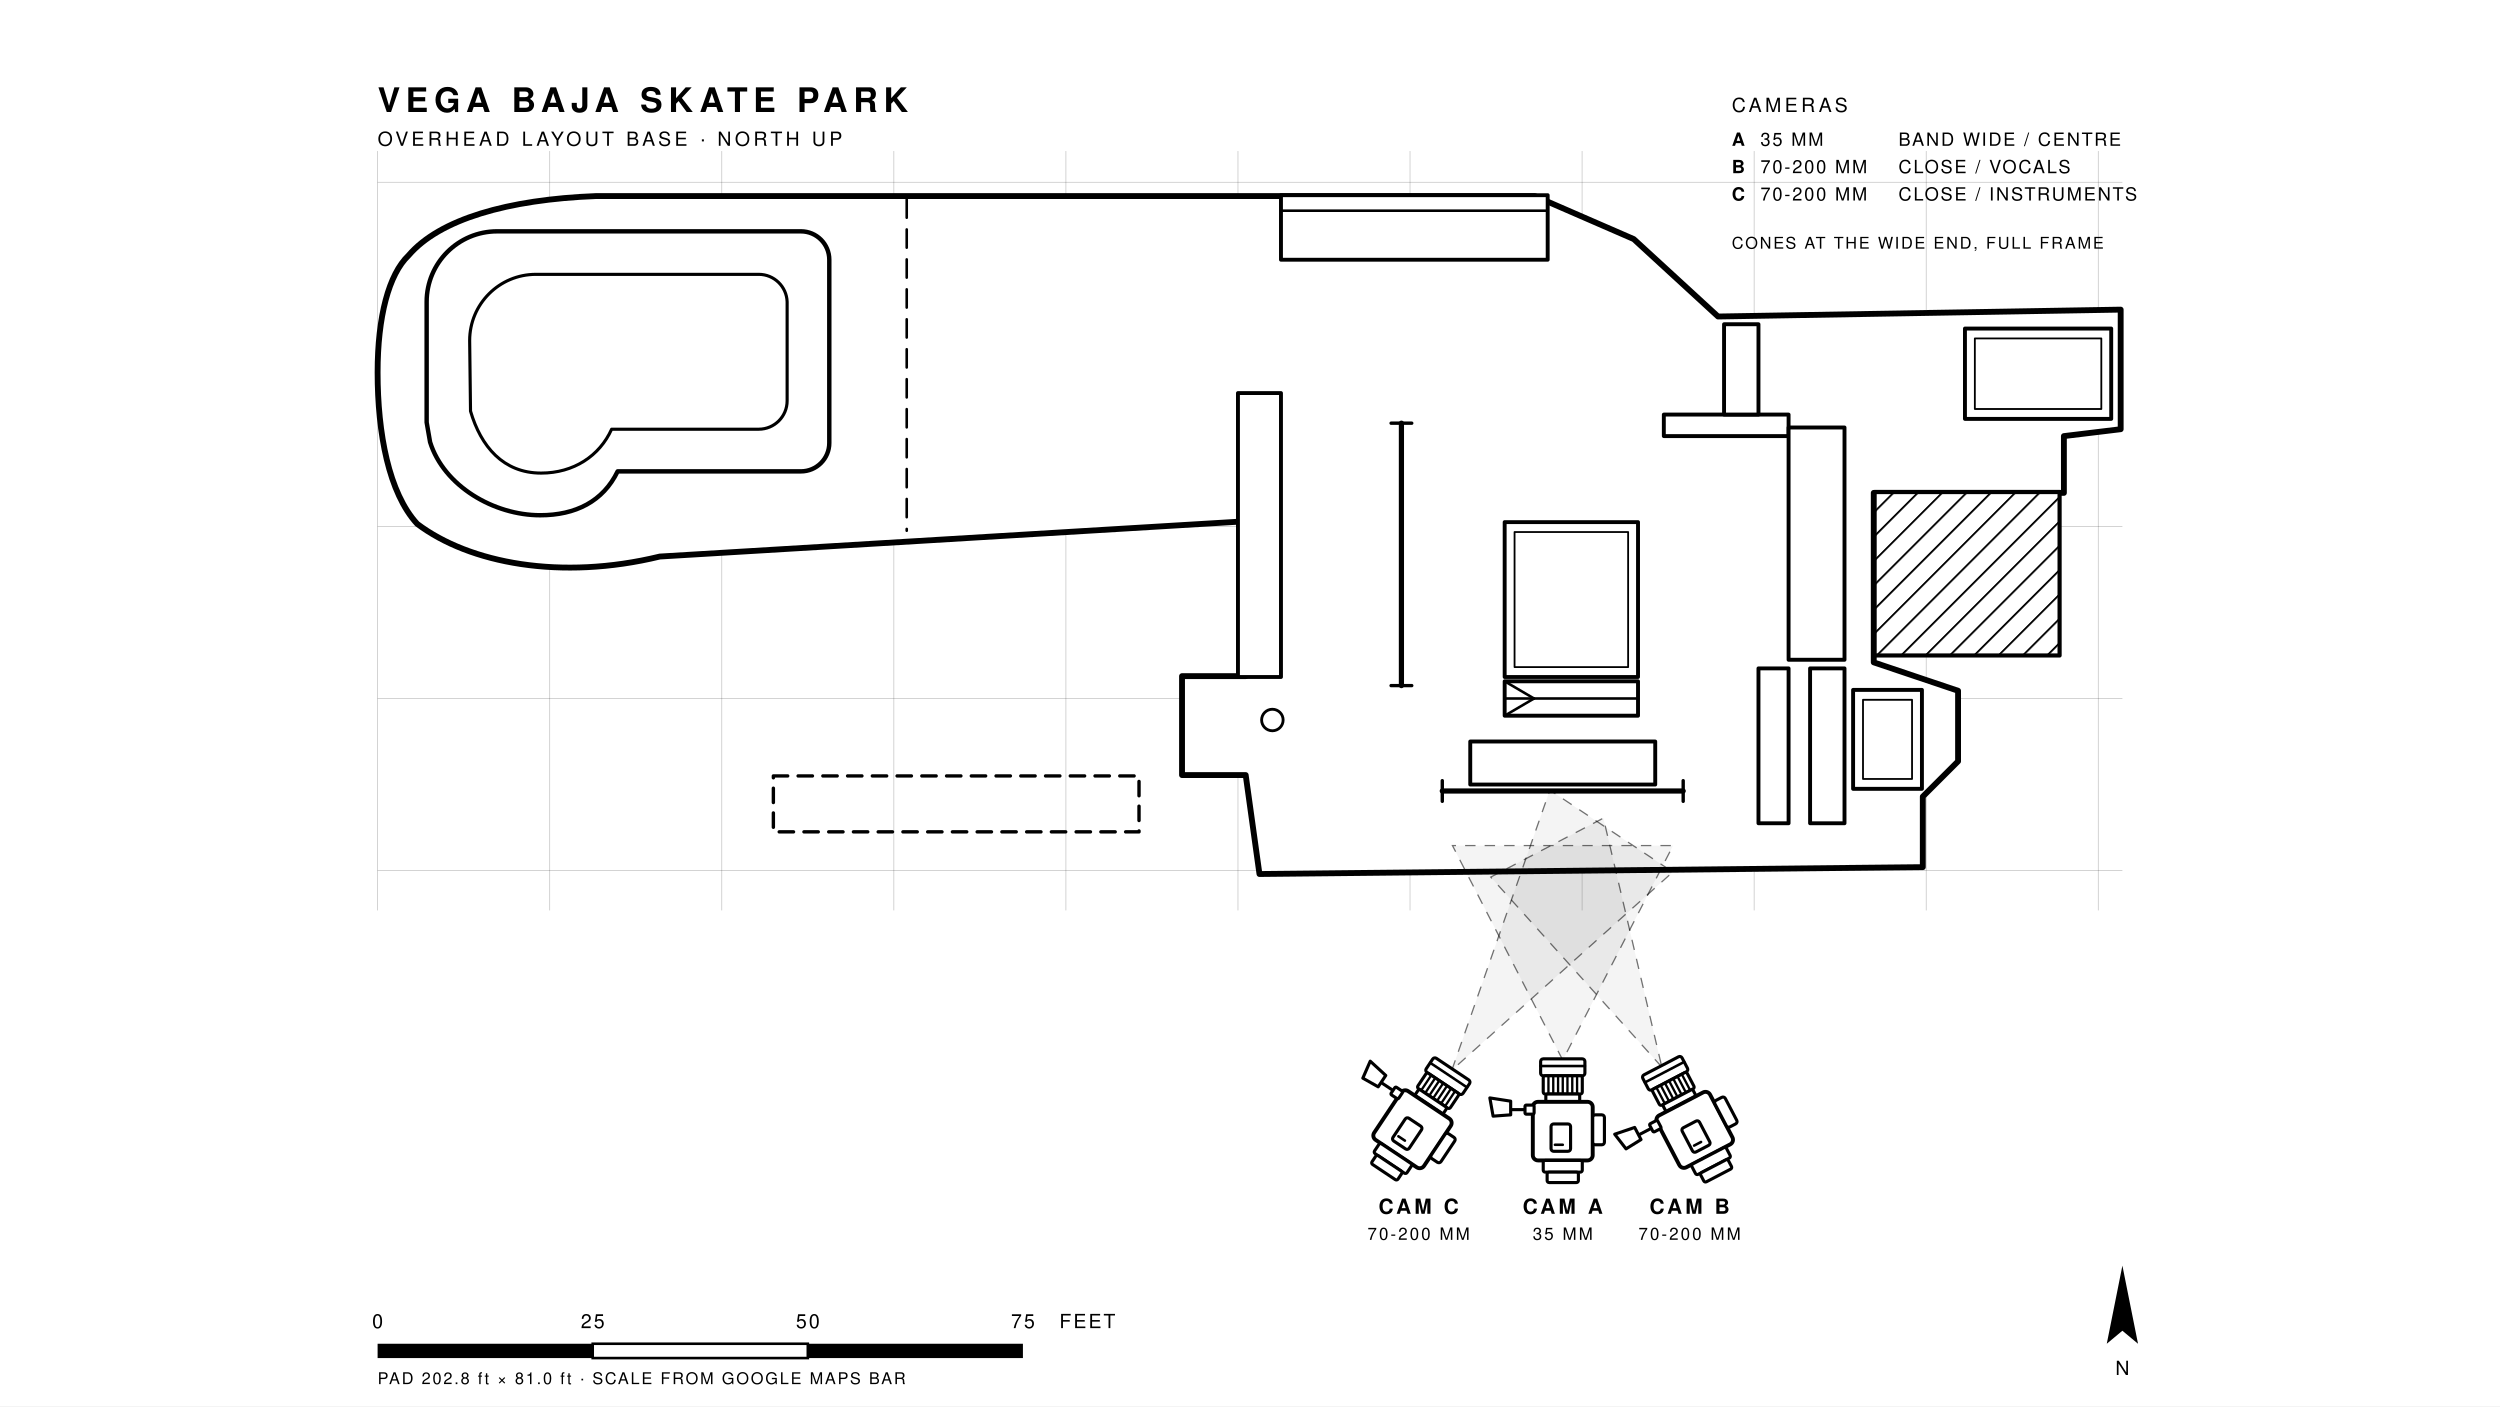
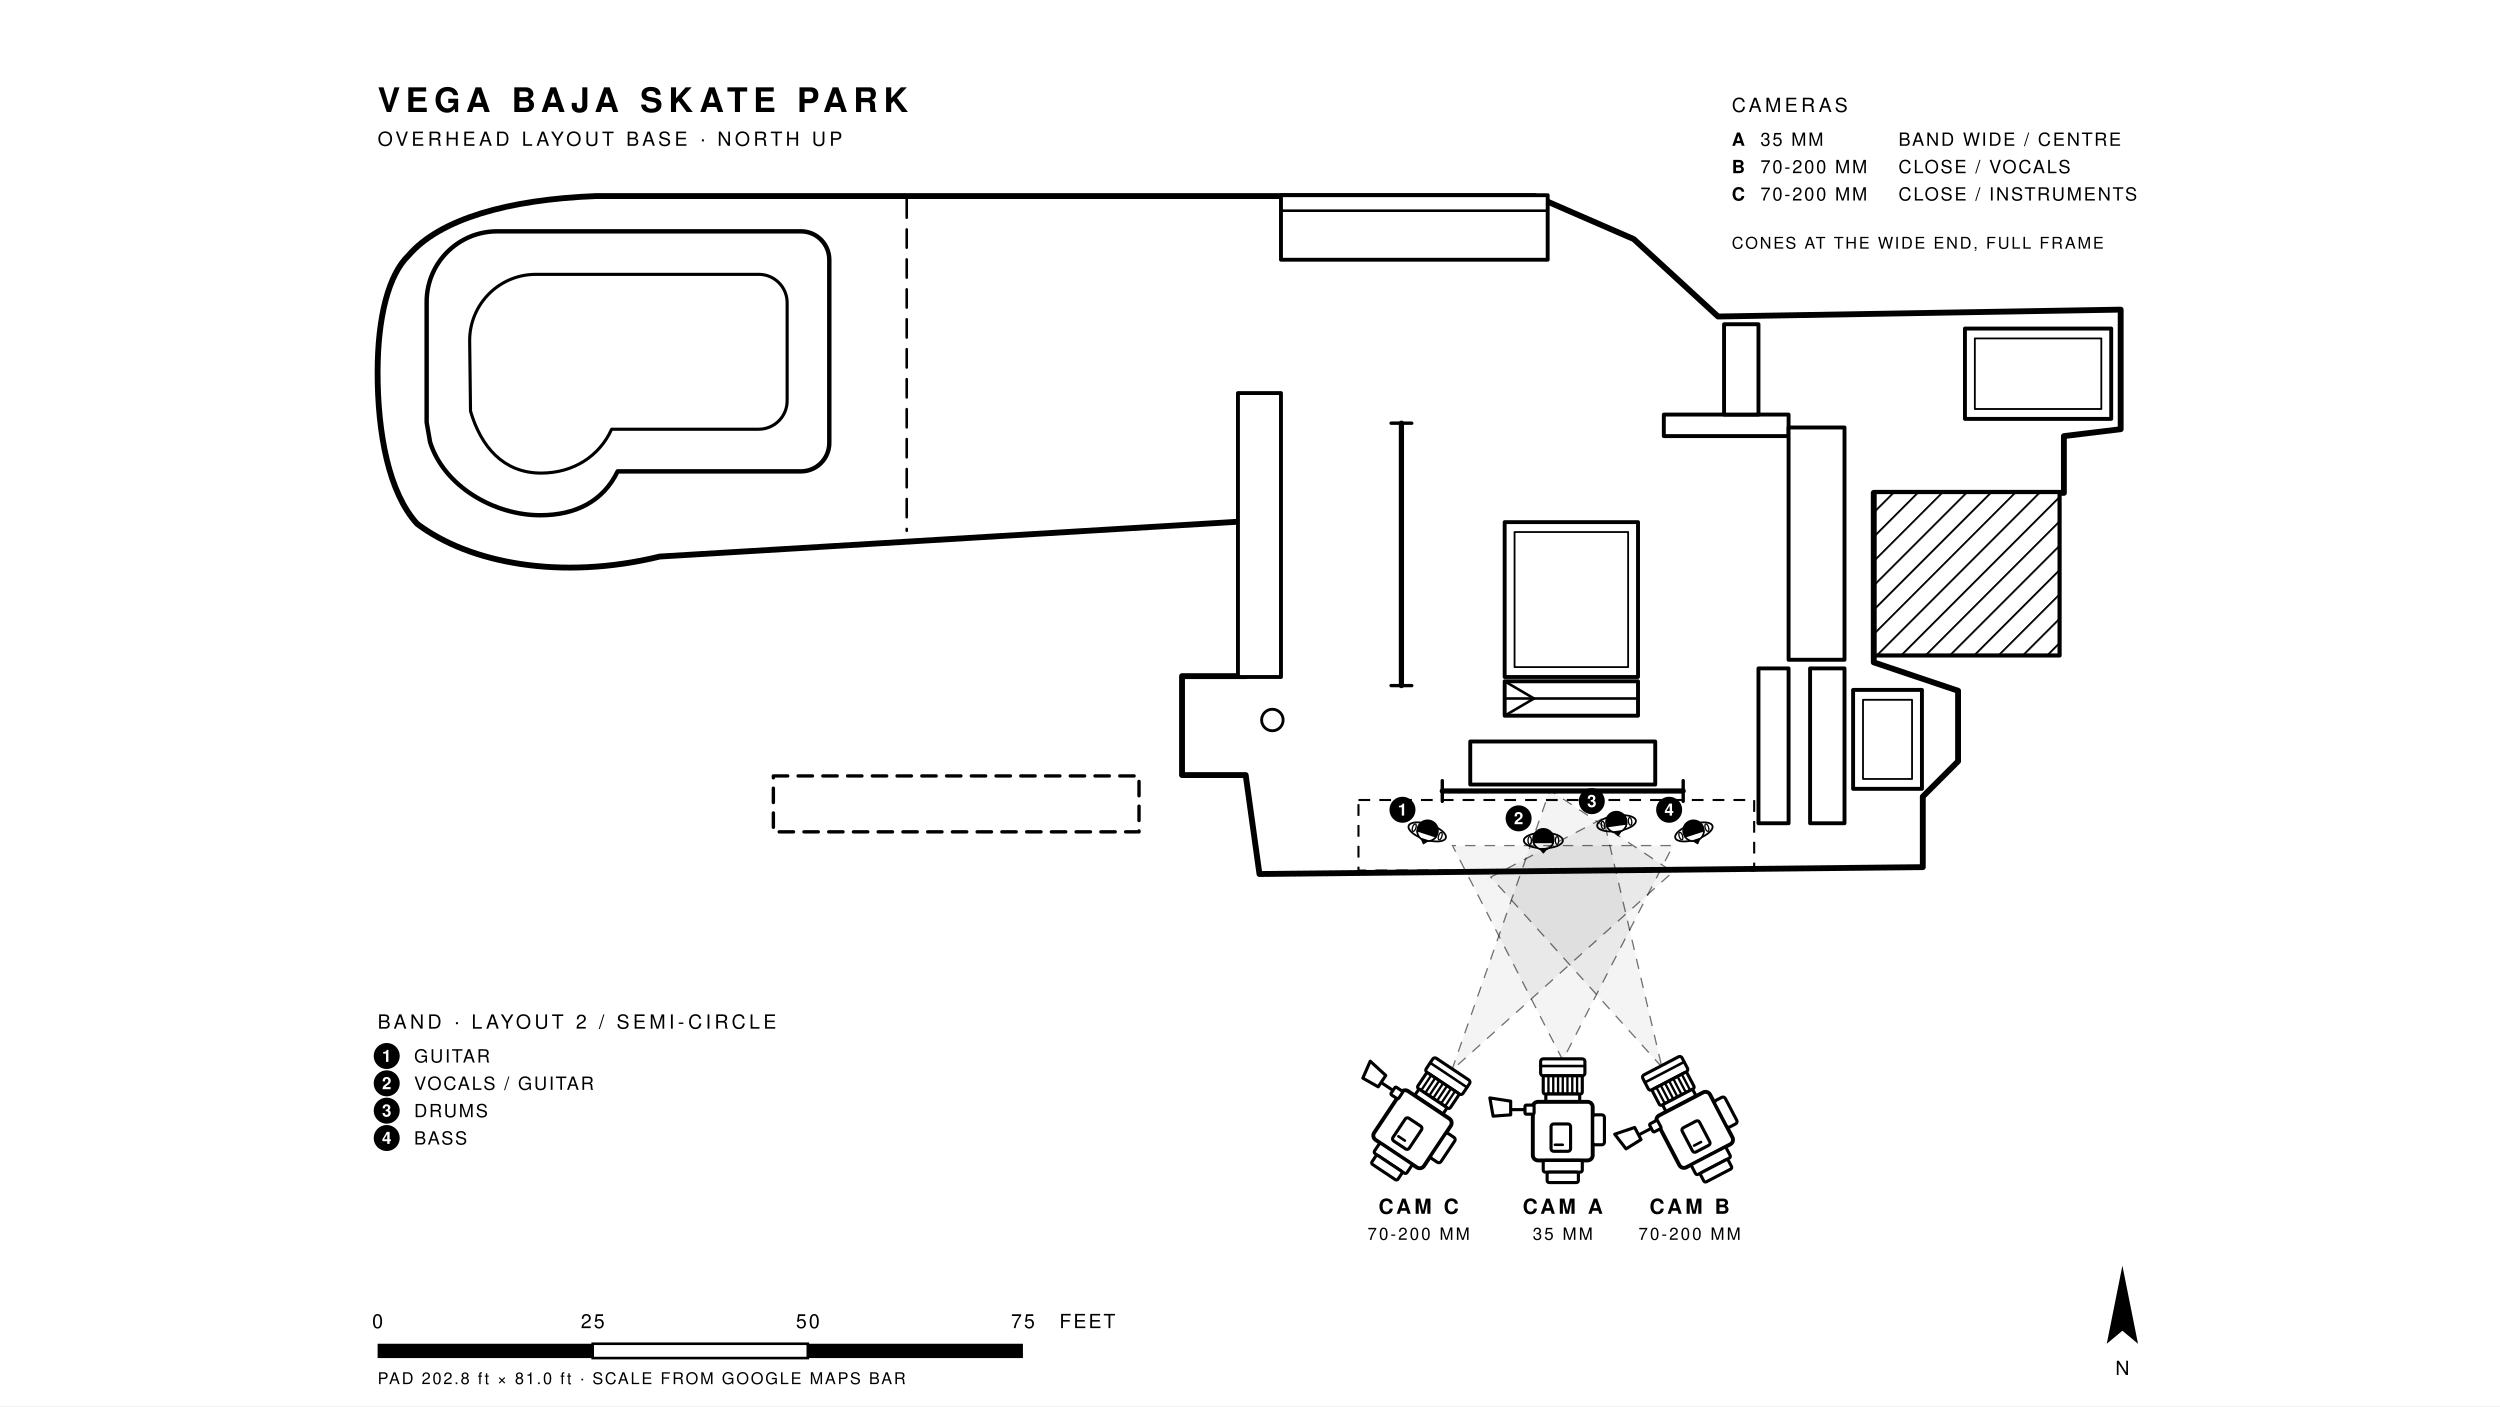
<svg xmlns="http://www.w3.org/2000/svg" width="1920" height="1080" viewBox="0 0 1920 1080">
  <style>
    text { font-family:'Helvetica Neue',Helvetica,Arial,'Liberation Sans',sans-serif; fill:#000 }
    .pad,.coping,.floor,.thin,.joint,.obj,.rail,.shelter,.offpad {
      fill:#fff; stroke:#000; stroke-linejoin:round; stroke-linecap:round }
    .thin,.joint,.floor,.coping,.rail { fill:none }
    .joint   { stroke-dasharray:2.119 1.362 }
    .shelter { fill:url(#hatch) }
    .offpad  { fill:none; stroke-dasharray:1.665 1.211 }
    .icon    { fill:#fff; stroke:#000; stroke-width:2.4; stroke-linejoin:round; stroke-linecap:round }
    .cone    { fill:#000; fill-opacity:0.045; stroke:#000; stroke-width:1.0; stroke-opacity:0.55; stroke-dasharray:8 7 }
    .perf    { fill:none; stroke:#000; stroke-width:1.6; stroke-dasharray:9 7 }
    .title   { font-size:26px; letter-spacing:4.5px; font-weight:700 }
    .sub     { font-size:15px; letter-spacing:2.6px }
    .tick    { font-size:15px; letter-spacing:1.6px }
    .note    { font-size:12.5px; letter-spacing:1.4px }
    .legend  { font-size:14px; letter-spacing:1.4px }
    .camtag  { font-size:16px; letter-spacing:2.4px; font-weight:700 }
    .camlens { font-size:13px; letter-spacing:1.6px }
    .key     { fill:#000; stroke:none }
    .keynum  { font-size:13px; font-weight:700; fill:#fff; letter-spacing:0 }
    .grid line { stroke:#000; stroke-width:0.6; opacity:0.22 }
</style>
  <defs>
    <pattern id="hatch" patternUnits="userSpaceOnUse" width="2.0" height="2.0" patternTransform="rotate(45)">
      <rect width="2.0" height="2.0" fill="#fff" />
      <line x1="0" y1="0" x2="0" y2="2.0" stroke="#000" stroke-width="0.42" />
    </pattern>
    <g id="cam">
      <rect x="-17" y="-47" width="34" height="13" rx="2" />
      <line x1="-17" y1="-41.5" x2="17" y2="-41.5" stroke-width="2" />
      <rect x="-15" y="-34" width="30" height="14" rx="1.5" />
      <g stroke-width="1.8">
        <line x1="-11" y1="-33" x2="-11" y2="-21" />
        <line x1="-7.3" y1="-33" x2="-7.3" y2="-21" />
        <line x1="-3.6" y1="-33" x2="-3.6" y2="-21" />
        <line x1="0" y1="-33" x2="0" y2="-21" />
        <line x1="3.6" y1="-33" x2="3.6" y2="-21" />
        <line x1="7.3" y1="-33" x2="7.3" y2="-21" />
        <line x1="11" y1="-33" x2="11" y2="-21" />
      </g>
      <rect x="-13" y="-20" width="26" height="6" rx="1.5" />
      <rect x="-23" y="-14" width="46" height="45" rx="4" stroke-width="3" />
      <rect x="23" y="-4" width="9" height="23" rx="2" />
      <path d="M -23,-8 L -40,-8" stroke-width="2.4" />
      <rect x="-29" y="-11.5" width="7" height="7" rx="1" />
      <path d="M -40,-14.5 L -56,-17 L -53.5,-3 L -40,-4 Z" />
      <rect x="-9" y="3" width="15" height="21" rx="2" />
      <line x1="-6" y1="19" x2="0" y2="19" stroke-width="2" />
      <rect x="-15" y="31" width="30" height="9" rx="1.5" />
      <rect x="-12" y="40" width="24" height="8" rx="1.5" />
    </g>
    <g id="person">
      <ellipse cx="0" cy="0" rx="30" ry="12" stroke-width="2.8" />
      <ellipse cx="-21" cy="0" rx="2.6" ry="6" stroke-width="2" />
      <ellipse cx="21" cy="0" rx="2.6" ry="6" stroke-width="2" />
      <circle cx="0" cy="-2" r="16" fill="#000" stroke-width="2.4" />
      <path d="M -15.2,3 A 16,16 0 0 0 15.2,3 Z" fill="#fff" stroke-width="2.4" />
      <path d="M -5.5,12.5 L 0,19 L 5.5,12.5 Z" fill="#000" stroke-width="2" />
    </g>
  </defs>
  <rect width="1920" height="1080" fill="#fff" />
-   <g class="grid">
-     <line x1="290.00" y1="116.0" x2="290.00" y2="699.2" />
-     <line x1="422.15" y1="116.0" x2="422.15" y2="699.2" />
-     <line x1="554.30" y1="116.0" x2="554.30" y2="699.2" />
-     <line x1="686.45" y1="116.0" x2="686.45" y2="699.2" />
-     <line x1="818.60" y1="116.0" x2="818.60" y2="699.2" />
-     <line x1="950.75" y1="116.0" x2="950.75" y2="699.2" />
-     <line x1="1082.90" y1="116.0" x2="1082.90" y2="699.2" />
-     <line x1="1215.05" y1="116.0" x2="1215.05" y2="699.2" />
-     <line x1="1347.20" y1="116.0" x2="1347.20" y2="699.2" />
-     <line x1="1479.35" y1="116.0" x2="1479.35" y2="699.2" />
-     <line x1="1611.50" y1="116.0" x2="1611.50" y2="699.2" />
-     <line x1="290" y1="140.00" x2="1630" y2="140.00" />
-     <line x1="290" y1="272.15" x2="1630" y2="272.15" />
-     <line x1="290" y1="404.30" x2="1630" y2="404.30" />
-     <line x1="290" y1="536.45" x2="1630" y2="536.45" />
-     <line x1="290" y1="668.60" x2="1630" y2="668.60" />
-   </g>
  <g id="park" transform="translate(290,140) scale(6.6075)">
    <path class="pad" d="M 0.0,22.1  C 0.0,15.6 1.3,10.7 3.6,8.5  C 7.2,4.3 15.1,2.0 25.4,1.6  L 134.5,1.6  L 146.0,6.6 L 155.8,15.6  L 202.6,14.8 L 202.6,28.7 L 196.0,29.5 L 196.0,36.1  L 173.9,36.1 L 173.9,55.8  L 183.7,59.1 L 183.7,67.3 L 179.6,71.4 L 179.6,79.6  L 102.5,80.4 L 100.9,68.9  L 93.5,68.9 L 93.5,57.4 L 100.9,57.4  L 100.9,39.4  L 32.8,43.5  C 21.3,46.3 10.7,44.3 4.6,39.7  C 1.3,36.1 0.0,29.2 0.0,22.1 Z" stroke-width="0.681" />
    <path class="coping" d="M 13.9,5.7  L 49.2,5.7 A 3.3,3.3 0 0 1 52.5,9.0  L 52.5,30.3 A 3.3,3.3 0 0 1 49.2,33.6  L 27.9,33.6  C 26.2,37.1 23.0,38.7 18.9,38.7  C 13.5,38.7 7.7,35.3 6.1,30.2  L 5.7,27.9 L 5.7,13.9  A 8.2,8.2 0 0 1 13.9,5.7 Z" stroke-width="0.515" />
    <path class="floor" d="M 18.4,10.7  L 44.3,10.7 A 3.3,3.3 0 0 1 47.6,13.9  L 47.6,25.4 A 3.3,3.3 0 0 1 44.3,28.7  L 27.2,28.7  C 25.8,31.8 22.8,33.8 19.0,33.8  C 14.6,33.8 12.0,30.7 10.8,26.6  L 10.7,18.4  A 7.7,7.7 0 0 1 18.4,10.7 Z" stroke-width="0.363" />
    <line class="joint" x1="61.5" y1="2.0" x2="61.5" y2="40.5" stroke-width="0.303" />
    <rect class="obj" x="105.0" y="1.5" width="31.0" height="7.5" stroke-width="0.454" />
    <line class="thin" x1="105.0" y1="3.3" x2="136.0" y2="3.3" stroke-width="0.303" />
    <rect class="obj" x="100.0" y="24.5" width="5.0" height="33.0" stroke-width="0.454" />
    <line class="rail" x1="119.0" y1="28.0" x2="119.0" y2="58.5" stroke-width="0.605" />
    <line class="obj" x1="117.8" y1="28.0" x2="120.2" y2="28.0" stroke-width="0.394" />
    <line class="obj" x1="117.8" y1="58.5" x2="120.2" y2="58.5" stroke-width="0.394" />
    <rect class="obj" x="131.0" y="39.5" width="15.5" height="18.0" stroke-width="0.454" />
    <rect class="thin" x="132.15" y="40.65" width="13.2" height="15.7" stroke-width="0.212" />
    <rect class="obj" x="131.0" y="58.0" width="15.5" height="4.0" stroke-width="0.454" />
    <line class="thin" x1="131.0" y1="60.0" x2="146.5" y2="60.0" stroke-width="0.303" />
    <line class="thin" x1="131.0" y1="58.0" x2="134.41" y2="60.0" stroke-width="0.303" />
    <line class="thin" x1="131.0" y1="62.0" x2="134.41" y2="60.0" stroke-width="0.303" />
    <rect class="obj" x="127.0" y="65.0" width="21.5" height="5.0" stroke-width="0.454" />
    <line class="rail" x1="123.75" y1="70.75" x2="151.75" y2="70.75" stroke-width="0.605" />
    <line class="obj" x1="123.75" y1="69.55" x2="123.75" y2="71.95" stroke-width="0.394" />
    <line class="obj" x1="151.75" y1="69.55" x2="151.75" y2="71.95" stroke-width="0.394" />
    <rect class="obj" x="149.5" y="27.0" width="14.5" height="2.5" stroke-width="0.454" />
    <rect class="obj" x="156.5" y="16.5" width="4.0" height="10.5" stroke-width="0.454" />
    <rect class="obj" x="164.0" y="28.5" width="6.5" height="27.0" stroke-width="0.454" />
    <rect class="obj" x="160.5" y="56.5" width="3.5" height="18.0" stroke-width="0.454" />
    <rect class="obj" x="166.5" y="56.5" width="4.0" height="18.0" stroke-width="0.454" />
    <rect class="obj" x="171.5" y="59.0" width="8.0" height="11.5" stroke-width="0.454" />
    <rect class="thin" x="172.65" y="60.15" width="5.7" height="9.2" stroke-width="0.212" />
    <rect class="obj" x="184.5" y="17.0" width="17.0" height="10.5" stroke-width="0.454" />
    <rect class="thin" x="185.65" y="18.15" width="14.7" height="8.2" stroke-width="0.212" />
    <rect class="shelter" x="174.0" y="36.0" width="21.5" height="19.0" stroke-width="0.484" />
    <circle class="obj" cx="104.0" cy="62.5" r="1.25" stroke-width="0.333" />
    <rect class="offpad" x="46.0" y="69.0" width="42.5" height="6.5" stroke-width="0.394" />
  </g>
+   <rect class="perf" x="1043.3" y="614.4" width="303.9" height="54.2" />
+   <g class="icon" transform="translate(1096.1,638.9) rotate(18) scale(0.5)">
+     <use href="#person" />
+   </g>
+   <circle class="key" cx="1077.1" cy="621.9" r="10" />
+   <text x="1077.1" y="626.4" class="keynum" text-anchor="middle">1</text>
+   <g class="icon" transform="translate(1185.3,645.5) rotate(0) scale(0.5)">
+     <use href="#person" />
+   </g>
+   <circle class="key" cx="1166.3" cy="628.5" r="10" />
+   <text x="1166.3" y="633.0" class="keynum" text-anchor="middle">2</text>
+   <g class="icon" transform="translate(1241.5,632.3) rotate(-8) scale(0.5)">
+     <use href="#person" />
+   </g>
+   <circle class="key" cx="1222.5" cy="615.3" r="10" />
+   <text x="1222.5" y="619.8" class="keynum" text-anchor="middle">3</text>
+   <g class="icon" transform="translate(1300.9,638.9) rotate(-18) scale(0.5)">
+     <use href="#person" />
+   </g>
+   <circle class="key" cx="1281.9" cy="621.9" r="10" />
+   <text x="1281.9" y="626.4" class="keynum" text-anchor="middle">4</text>
  <path class="cone" d="M 1200.2,814.2 L 1115.5,649.4 L 1284.9,649.4 Z" />
  <g class="icon" transform="translate(1200.2,860.2) rotate(0.0)">
    <use href="#cam" />
  </g>
  <text x="1200.2" y="932.2" class="camtag" text-anchor="middle">CAM A</text>
  <text x="1200.2" y="952.2" class="camlens" text-anchor="middle">35 MM</text>
  <path class="cone" d="M 1276.3,819.5 L 1144.9,673.6 L 1231.4,628.3 Z" />
  <g class="icon" transform="translate(1297.6,860.2) rotate(-27.6)">
    <use href="#cam" />
  </g>
  <text x="1297.6" y="932.2" class="camtag" text-anchor="middle">CAM B</text>
  <text x="1297.6" y="952.2" class="camlens" text-anchor="middle">70-200 MM</text>
  <path class="cone" d="M 1115.0,821.9 L 1190.3,606.8 L 1284.7,669.7 Z" />
  <g class="icon" transform="translate(1089.5,860.2) rotate(33.7)">
    <use href="#cam" />
  </g>
  <text x="1089.5" y="932.2" class="camtag" text-anchor="middle">CAM C</text>
  <text x="1089.5" y="952.2" class="camlens" text-anchor="middle">70-200 MM</text>
  <text x="290" y="86" class="title">VEGA BAJA SKATE PARK</text>
  <text x="290" y="112" class="sub">OVERHEAD LAYOUT BASE · NORTH UP</text>
  <g transform="translate(1330,86)">
    <text x="0" y="0" class="sub">CAMERAS</text>
    <text x="0" y="26" class="legend" font-weight="700">A</text>
    <text x="22" y="26" class="legend">35 MM</text>
    <text x="128" y="26" class="legend">BAND WIDE / CENTRE</text>
    <text x="0" y="47" class="legend" font-weight="700">B</text>
    <text x="22" y="47" class="legend">70-200 MM</text>
    <text x="128" y="47" class="legend">CLOSE / VOCALS</text>
    <text x="0" y="68" class="legend" font-weight="700">C</text>
    <text x="22" y="68" class="legend">70-200 MM</text>
    <text x="128" y="68" class="legend">CLOSE / INSTRUMENTS</text>
    <text x="0" y="105" class="note">CONES AT THE WIDE END, FULL FRAME</text>
  </g>
+   <g transform="translate(290,790)">
+     <text x="0" y="0" class="sub">BAND · LAYOUT 2 / SEMI-CIRCLE</text>
+     <circle class="key" cx="7" cy="21" r="10" />
+     <text x="7" y="25.5" class="keynum" text-anchor="middle">1</text>
+     <text x="28" y="26" class="legend">GUITAR</text>
+     <circle class="key" cx="7" cy="42" r="10" />
+     <text x="7" y="46.5" class="keynum" text-anchor="middle">2</text>
+     <text x="28" y="47" class="legend">VOCALS / GUITAR</text>
+     <circle class="key" cx="7" cy="63" r="10" />
+     <text x="7" y="67.5" class="keynum" text-anchor="middle">3</text>
+     <text x="28" y="68" class="legend">DRUMS</text>
+     <circle class="key" cx="7" cy="84" r="10" />
+     <text x="7" y="88.5" class="keynum" text-anchor="middle">4</text>
+     <text x="28" y="89" class="legend">BASS</text>
+   </g>
  <g transform="translate(290.0,1032.0)">
    <rect x="0" y="0" width="165.2" height="11" fill="#000" />
    <rect x="165.2" y="0" width="165.2" height="11" fill="none" stroke="#000" stroke-width="2" />
    <rect x="330.4" y="0" width="165.2" height="11" fill="#000" />
    <text x="0.0" y="-12" class="tick" text-anchor="middle">0</text>
    <text x="165.2" y="-12" class="tick" text-anchor="middle">25</text>
    <text x="330.4" y="-12" class="tick" text-anchor="middle">50</text>
    <text x="495.6" y="-12" class="tick" text-anchor="middle">75</text>
    <text x="523.6" y="-12" class="tick">FEET</text>
    <text x="0" y="31" class="note">PAD 202.8 ft × 81.0 ft · SCALE FROM GOOGLE MAPS BAR</text>
  </g>
  <g transform="translate(1630,1010)">
    <path d="M 0,-38 L 12,22 L 0,12 L -12,22 Z" fill="#000" />
    <text x="0" y="46" class="tick" text-anchor="middle">N</text>
  </g>
</svg>
